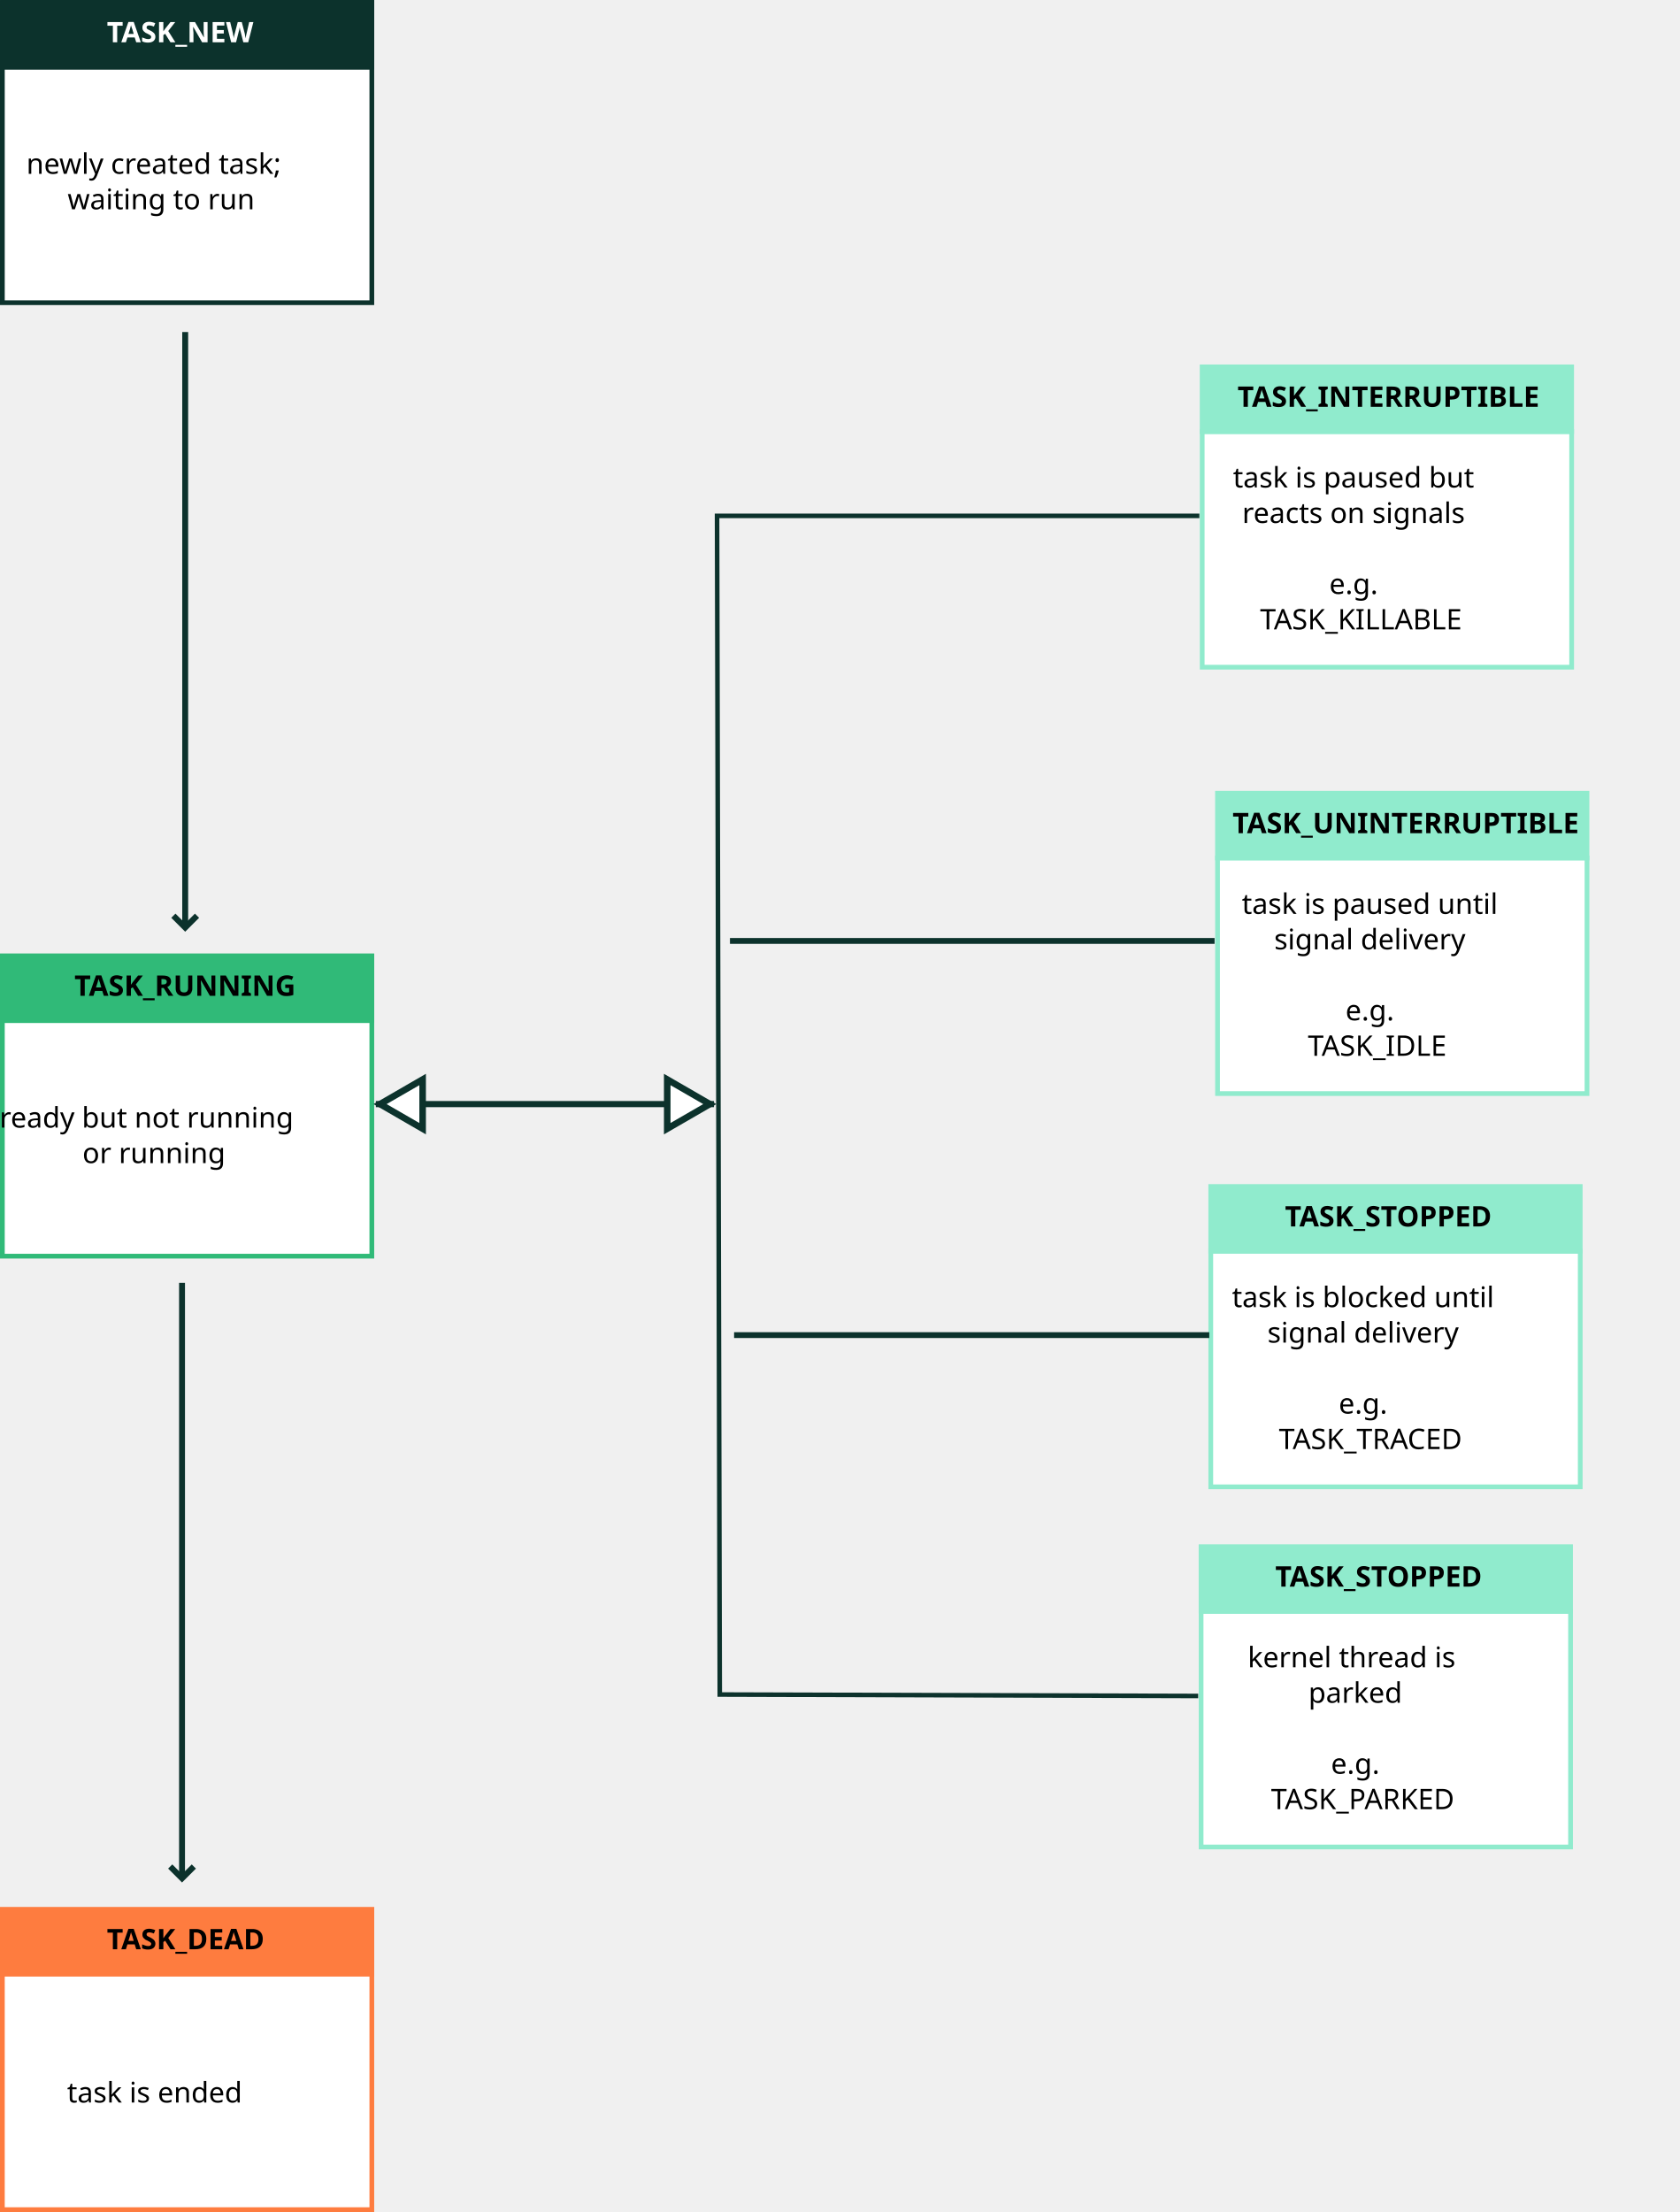
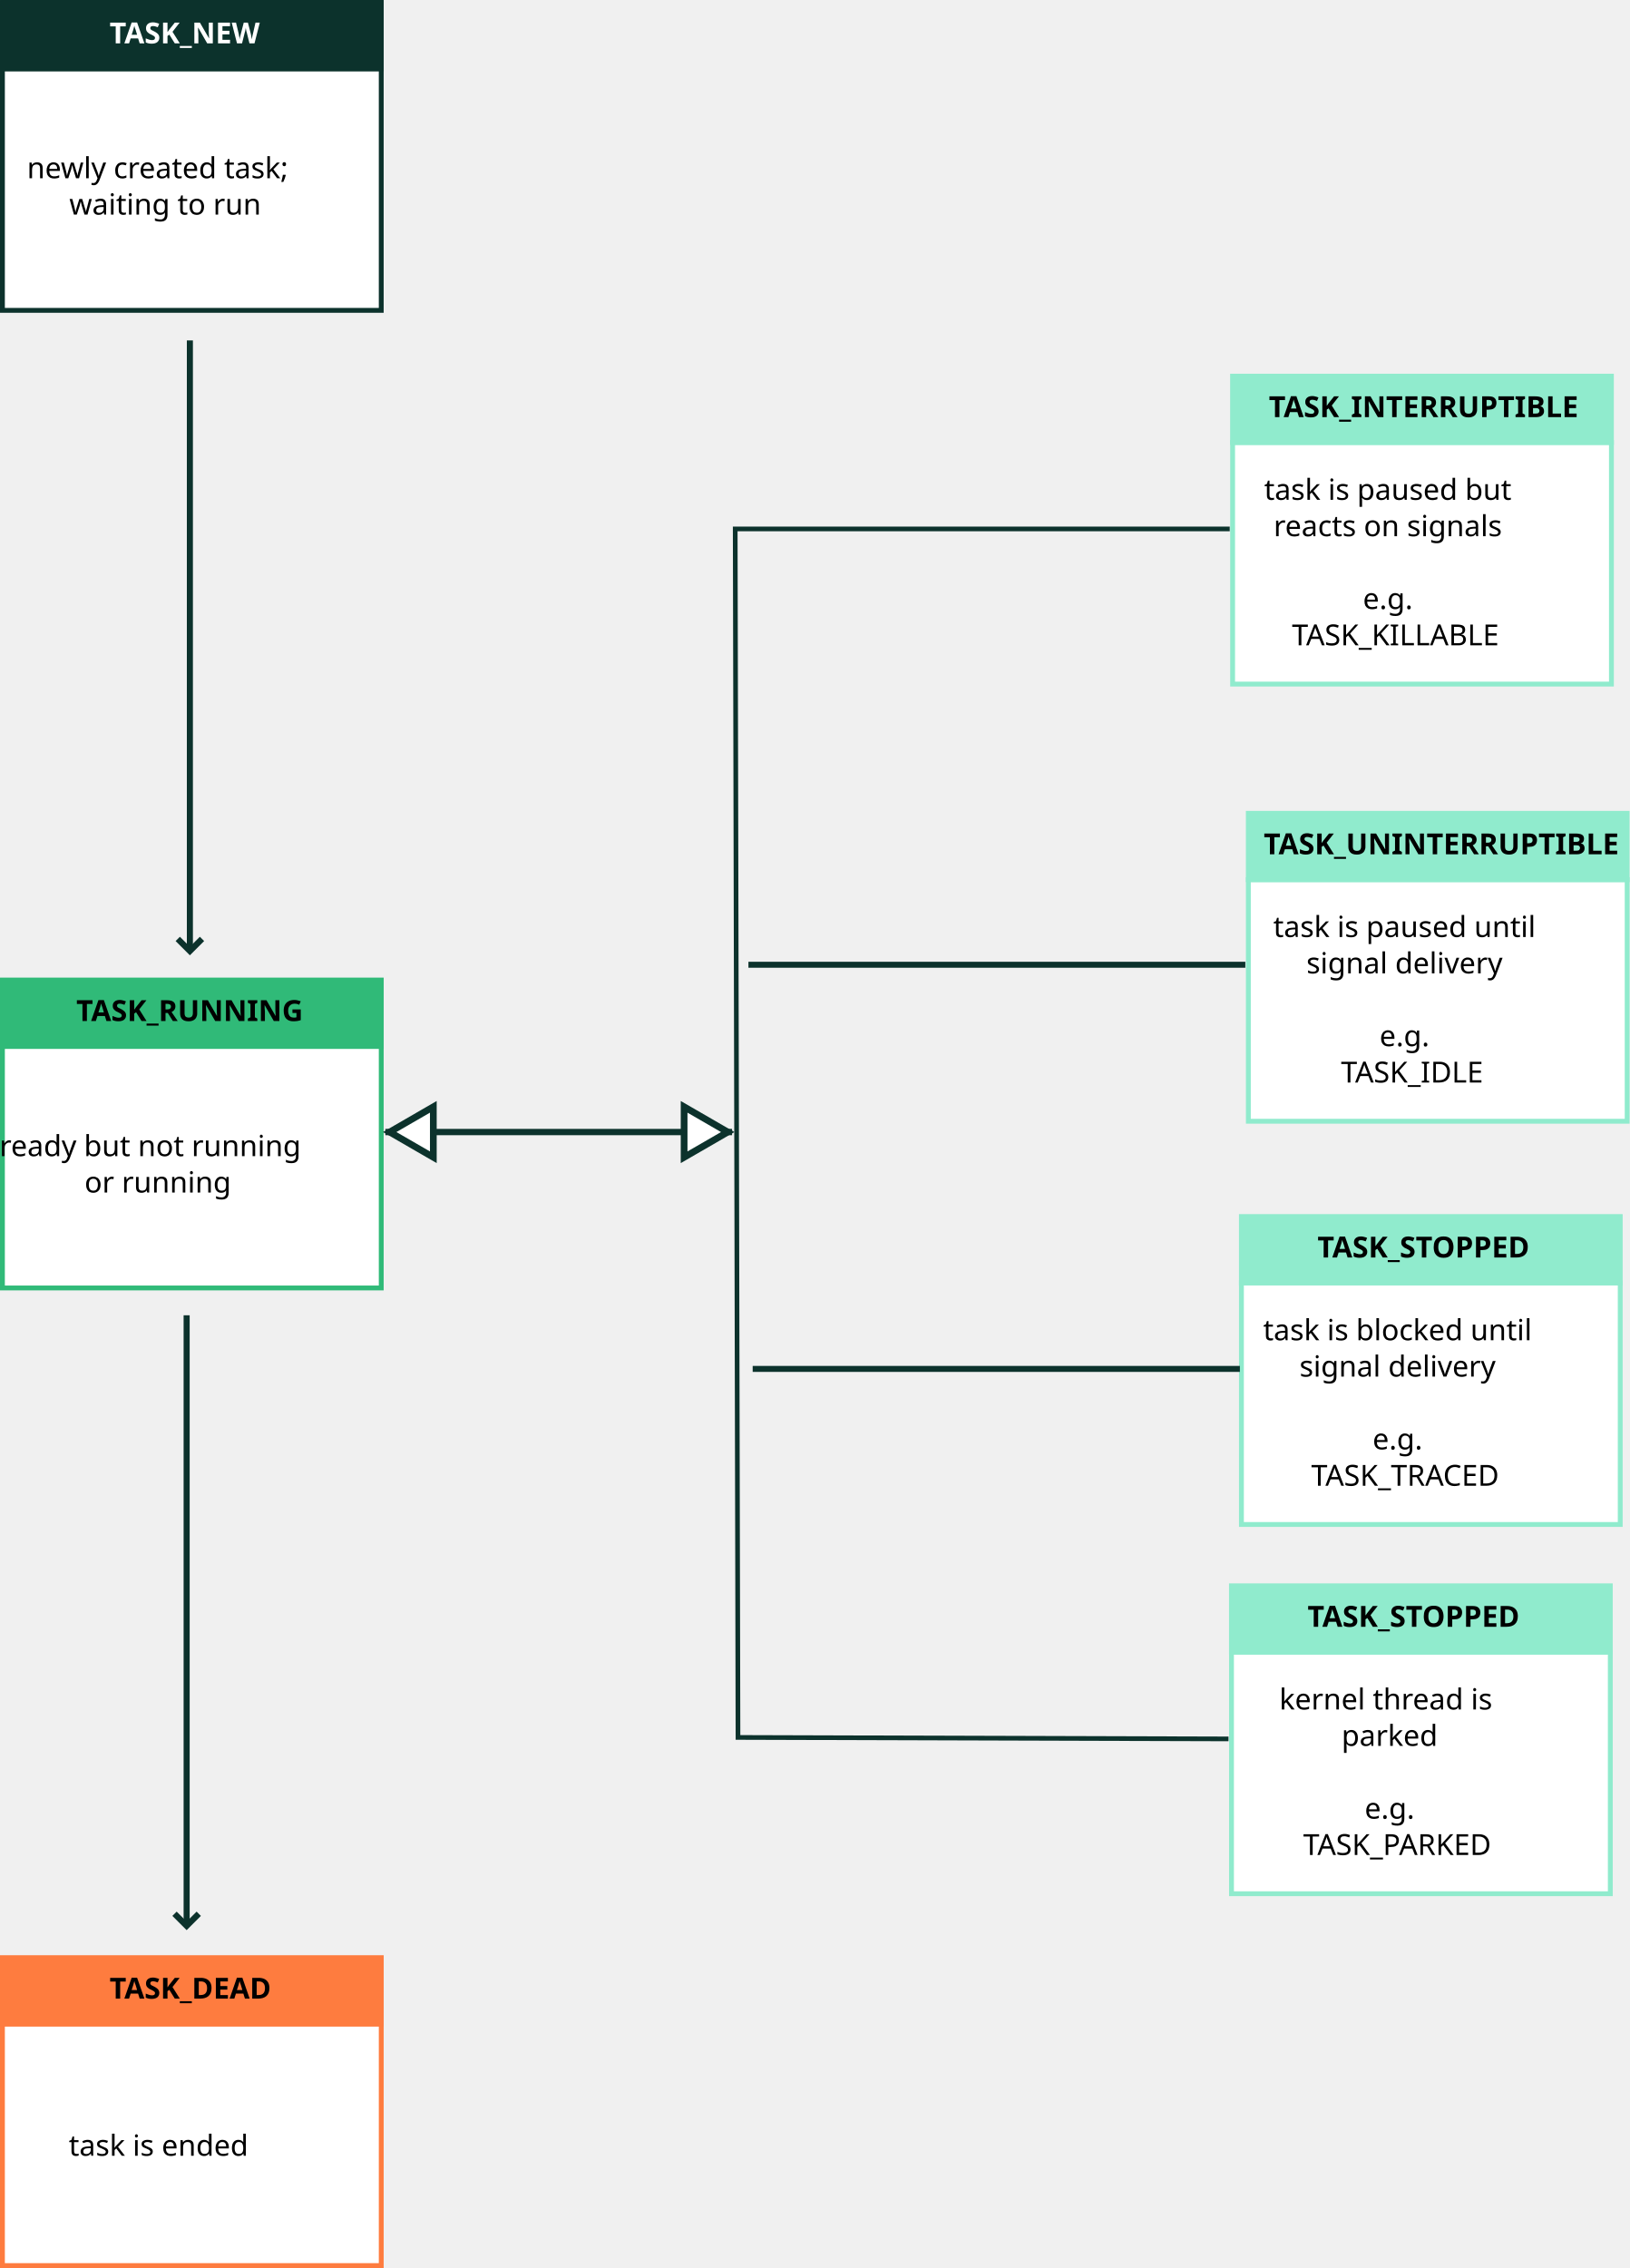
- <svg xmlns="http://www.w3.org/2000/svg" width="709.997" height="935.128" viewBox="0 0 187.853 247.419" version="1.1" id="svg992">
+ <svg xmlns="http://www.w3.org/2000/svg" width="671.997" height="935.128" viewBox="0 0 177.799 247.419" version="1.1" id="svg992">
  <defs id="defs986">
    <marker style="overflow:visible" id="marker2935" refX="0" refY="0" orient="auto">
      <path transform="matrix(0.8,0,0,0.8,-4.8,0)" style="fill:#ffffff;fill-rule:evenodd;stroke:#0c322c;stroke-width:1pt;stroke-opacity:1" d="M 5.77,0 -2.88,5 V -5 Z" id="path2933" />
    </marker>
    <marker style="overflow:visible" id="EmptyTriangleOutL" refX="0" refY="0" orient="auto">
      <path transform="matrix(0.8,0,0,0.8,-4.8,0)" style="fill:#ffffff;fill-rule:evenodd;stroke:#0c322c;stroke-width:1pt;stroke-opacity:1" d="M 5.77,0 -2.88,5 V -5 Z" id="path1268" />
    </marker>
    <marker style="overflow:visible" id="marker2563" refX="0" refY="0" orient="auto">
      <path transform="matrix(-0.8,0,0,-0.8,4.8,0)" style="fill:#ffffff;fill-rule:evenodd;stroke:#0c322c;stroke-width:1pt;stroke-opacity:1" d="M 5.77,0 -2.88,5 V -5 Z" id="path2561" />
    </marker>
    <marker style="overflow:visible" id="EmptyTriangleInL" refX="0" refY="0" orient="auto">
      <path transform="matrix(-0.8,0,0,-0.8,4.8,0)" style="fill:#ffffff;fill-rule:evenodd;stroke:#0c322c;stroke-width:1pt;stroke-opacity:1" d="M 5.77,0 -2.88,5 V -5 Z" id="path1259" />
    </marker>
    <marker style="overflow:visible" id="Arrow2Lstart" refX="0" refY="0" orient="auto">
      <path transform="matrix(1.1,0,0,1.1,1.1,0)" d="M 8.719,4.034 -2.207,0.016 8.719,-4.002 c -1.745,2.372 -1.735,5.617 -6e-7,8.035 z" style="fill:#0c322c;fill-opacity:1;fill-rule:evenodd;stroke:#0c322c;stroke-width:0.625;stroke-linejoin:round;stroke-opacity:1" id="path1126" />
    </marker>
    <marker style="overflow:visible" id="marker1984" refX="0" refY="0" orient="auto">
      <path transform="matrix(0.8,0,0,0.8,10,0)" style="fill:#0c322c;fill-opacity:1;fill-rule:evenodd;stroke:#0c322c;stroke-width:1pt;stroke-opacity:1" d="M 0,0 5,-5 -12.5,0 5,5 Z" id="path1982" />
    </marker>
    <marker style="overflow:visible" id="Arrow1Lstart" refX="0" refY="0" orient="auto">
      <path transform="matrix(0.8,0,0,0.8,10,0)" style="fill:#0c322c;fill-opacity:1;fill-rule:evenodd;stroke:#0c322c;stroke-width:1pt;stroke-opacity:1" d="M 0,0 5,-5 -12.5,0 5,5 Z" id="path1108" />
    </marker>
    <marker style="overflow:visible" id="marker1672" refX="0" refY="0" orient="auto">
      <path transform="matrix(-0.8,0,0,-0.8,-10,0)" style="fill:#0c322c;fill-opacity:1;fill-rule:evenodd;stroke:#0c322c;stroke-width:1pt;stroke-opacity:1" d="M 0,0 5,-5 -12.5,0 5,5 Z" id="path1670" />
    </marker>
    <marker style="overflow:visible" id="marker1524" refX="0" refY="0" orient="auto">
      <path transform="matrix(-0.8,0,0,-0.8,-10,0)" style="fill:#0c322c;fill-opacity:1;fill-rule:evenodd;stroke:#0c322c;stroke-width:1pt;stroke-opacity:1" d="M 0,0 5,-5 -12.5,0 5,5 Z" id="path1522" />
    </marker>
    <marker style="overflow:visible" id="Arrow1Lend" refX="0" refY="0" orient="auto">
      <path transform="matrix(-0.8,0,0,-0.8,-10,0)" style="fill:#0c322c;fill-opacity:1;fill-rule:evenodd;stroke:#0c322c;stroke-width:1pt;stroke-opacity:1" d="M 0,0 5,-5 -12.5,0 5,5 Z" id="path1111" />
    </marker>
    <marker style="overflow:visible" id="DotL" refX="0" refY="0" orient="auto">
      <path transform="matrix(0.8,0,0,0.8,5.92,0.8)" style="fill:#0c322c;fill-opacity:1;fill-rule:evenodd;stroke:#0c322c;stroke-width:1pt;stroke-opacity:1" d="m -2.5,-1 c 0,2.76 -2.24,5 -5,5 -2.76,0 -5,-2.24 -5,-5 0,-2.76 2.24,-5 5,-5 2.76,0 5,2.24 5,5 z" id="path965" />
    </marker>
    <marker markerWidth="7.121" markerHeight="11.414" refX="3.561" refY="5.707" orient="auto" id="marker840">
      <path style="fill:none;stroke:#0c322c;stroke-width:2;stroke-linecap:butt;stroke-linejoin:miter;stroke-miterlimit:4;stroke-dasharray:none;stroke-opacity:1" d="M 0.707,0.707 5.707,5.707 l -5,5" id="path838" />
    </marker>
    <marker markerWidth="3.061" markerHeight="4.707" refX="1.53" refY="2.354" orient="auto" id="marker868">
      <path style="fill:none;stroke:#000000;stroke-width:1px;stroke-linecap:butt;stroke-linejoin:miter;stroke-opacity:1" d="M 2.707,0.354 0.707,2.354 2.707,4.354" id="path851-3" />
    </marker>
    <marker markerWidth="3.061" markerHeight="4.707" refX="1.53" refY="2.354" orient="auto" id="marker883">
      <path style="fill:none;stroke:#000000;stroke-width:1px;stroke-linecap:butt;stroke-linejoin:miter;stroke-opacity:1" d="M 0.354,0.354 2.354,2.354 0.354,4.354" id="path851" />
    </marker>
    <marker markerWidth="3.061" markerHeight="4.707" refX="1.53" refY="2.354" orient="auto" id="marker8684506">
      <path style="fill:#0c322c;stroke:#000000;stroke-width:1px;stroke-linecap:butt;stroke-linejoin:miter;stroke-opacity:1" d="M 2.707,0.354 0.707,2.354 2.707,4.354" id="path1208" />
    </marker>
    <marker markerWidth="3.061" markerHeight="4.707" refX="1.53" refY="2.354" orient="auto" id="marker8839976">
      <path style="fill:#0c322c;stroke:#000000;stroke-width:1px;stroke-linecap:butt;stroke-linejoin:miter;stroke-opacity:1" d="M 0.354,0.354 2.354,2.354 0.354,4.354" id="path1211" />
    </marker>
    <marker markerWidth="3.061" markerHeight="4.707" refX="1.53" refY="2.354" orient="auto" id="marker86845062245">
      <path style="fill:#ffffff;stroke:#000000;stroke-width:1px;stroke-linecap:butt;stroke-linejoin:miter;stroke-opacity:1" d="M 2.707,0.354 0.707,2.354 2.707,4.354" id="path1299" />
    </marker>
    <marker markerWidth="3.061" markerHeight="4.707" refX="1.53" refY="2.354" orient="auto" id="marker88399767239">
      <path style="fill:#ffffff;stroke:#000000;stroke-width:1px;stroke-linecap:butt;stroke-linejoin:miter;stroke-opacity:1" d="M 0.354,0.354 2.354,2.354 0.354,4.354" id="path1302" />
    </marker>
    <marker markerWidth="3.061" markerHeight="4.707" refX="1.53" refY="2.354" orient="auto" id="marker868450622454738">
      <path style="fill:#ffffff;stroke:#0c322c;stroke-width:1px;stroke-linecap:butt;stroke-linejoin:miter;stroke-opacity:1" d="M 2.707,0.354 0.707,2.354 2.707,4.354" id="path1414" />
    </marker>
    <marker markerWidth="3.061" markerHeight="4.707" refX="1.53" refY="2.354" orient="auto" id="marker883997672393450">
      <path style="fill:#ffffff;stroke:#0c322c;stroke-width:1px;stroke-linecap:butt;stroke-linejoin:miter;stroke-opacity:1" d="M 0.354,0.354 2.354,2.354 0.354,4.354" id="path1417" />
    </marker>
    <marker markerWidth="3.061" markerHeight="4.707" refX="1.53" refY="2.354" orient="auto" id="marker8684112">
      <path style="fill:#ffffff;fill-opacity:0;stroke:#0c322c;stroke-width:1px;stroke-linecap:butt;stroke-linejoin:miter;stroke-opacity:1" d="M 2.707,0.354 0.707,2.354 2.707,4.354" id="path2096" />
    </marker>
    <marker markerWidth="3.061" markerHeight="4.707" refX="1.53" refY="2.354" orient="auto" id="marker8834579">
      <path style="fill:#ffffff;fill-opacity:0;stroke:#0c322c;stroke-width:1px;stroke-linecap:butt;stroke-linejoin:miter;stroke-opacity:1" d="M 0.354,0.354 2.354,2.354 0.354,4.354" id="path2099" />
    </marker>
    <marker markerWidth="3.061" markerHeight="4.707" refX="1.53" refY="2.354" orient="auto" id="marker8836481">
      <path style="fill:#ffffff;fill-opacity:0;stroke:#0c322c;stroke-width:1px;stroke-linecap:butt;stroke-linejoin:miter;stroke-opacity:1" d="M 0.354,0.354 2.354,2.354 0.354,4.354" id="path2261" />
    </marker>
    <marker markerWidth="3.061" markerHeight="4.707" refX="1.53" refY="2.354" orient="auto" id="marker8836481-7">
      <path style="fill:#ffffff;fill-opacity:0;stroke:#0c322c;stroke-width:1px;stroke-linecap:butt;stroke-linejoin:miter;stroke-opacity:1" d="M 0.354,0.354 2.354,2.354 0.354,4.354" id="path2261-5" />
    </marker>
    <marker markerWidth="3.061" markerHeight="4.707" refX="1.53" refY="2.354" orient="auto" id="marker8836481-7-7">
      <path style="fill:#ffffff;fill-opacity:0;stroke:#0c322c;stroke-width:1px;stroke-linecap:butt;stroke-linejoin:miter;stroke-opacity:1" d="M 0.354,0.354 2.354,2.354 0.354,4.354" id="path2261-5-6" />
    </marker>
    <marker markerWidth="3.061" markerHeight="4.707" refX="1.53" refY="2.354" orient="auto" id="marker8836481-7-7-5">
      <path style="fill:#ffffff;fill-opacity:0;stroke:#0c322c;stroke-width:1px;stroke-linecap:butt;stroke-linejoin:miter;stroke-opacity:1" d="M 0.354,0.354 2.354,2.354 0.354,4.354" id="path2261-5-6-6" />
    </marker>
    <marker markerWidth="3.061" markerHeight="4.707" refX="1.53" refY="2.354" orient="auto" id="marker8836481-3">
      <path style="fill:#ffffff;fill-opacity:0;stroke:#0c322c;stroke-width:1px;stroke-linecap:butt;stroke-linejoin:miter;stroke-opacity:1" d="M 0.354,0.354 2.354,2.354 0.354,4.354" id="path2261-7" />
    </marker>
    <marker markerWidth="3.061" markerHeight="4.707" refX="1.53" refY="2.354" orient="auto" id="marker8836481-5">
      <path style="fill:#ffffff;fill-opacity:0;stroke:#0c322c;stroke-width:1px;stroke-linecap:butt;stroke-linejoin:miter;stroke-opacity:1" d="M 0.354,0.354 2.354,2.354 0.354,4.354" id="path2261-2" />
    </marker>
    <marker markerWidth="3.061" markerHeight="4.707" refX="1.53" refY="2.354" orient="auto" id="marker8836481-5-4">
      <path style="fill:#ffffff;fill-opacity:0;stroke:#0c322c;stroke-width:1px;stroke-linecap:butt;stroke-linejoin:miter;stroke-opacity:1" d="M 0.354,0.354 2.354,2.354 0.354,4.354" id="path2261-2-7" />
    </marker>
    <marker markerWidth="3.061" markerHeight="4.707" refX="1.53" refY="2.354" orient="auto" id="marker8836481-4">
      <path style="fill:#ffffff;fill-opacity:0;stroke:#0c322c;stroke-width:1px;stroke-linecap:butt;stroke-linejoin:miter;stroke-opacity:1" d="M 0.354,0.354 2.354,2.354 0.354,4.354" id="path2261-3" />
    </marker>
  </defs>
  <g id="layer1" transform="translate(-12.9515,-16.88368)">
    <g id="g1159" transform="translate(0.6832177,-0.2964695)">
      <g id="g1753">
        <rect style="fill:#ffffff;stroke:#0c322c;stroke-width:0.529;stroke-linecap:square;stroke-miterlimit:10;paint-order:fill markers stroke;stop-color:#000000" id="rect1716" width="41.331" height="26.356" x="12.533" y="24.681" />
        <g id="g1746">
          <rect style="fill:#0c322c;stroke:#0c322c;stroke-width:0.539;stroke-linecap:square;stroke-miterlimit:10;paint-order:fill markers stroke;stop-color:#000000" id="rect1716-3" width="41.325" height="7.231" x="12.538" y="17.45" />
          <text xml:space="preserve" style="font-size:3.175px;line-height:1.25;font-family:'Roboto Mono';-inkscape-font-specification:'Roboto Mono';letter-spacing:0px;stroke-width:0.265" x="24.222" y="21.915" id="text1735">
            <tspan id="tspan1733" x="24.222" y="21.915" style="font-style:normal;font-variant:normal;font-weight:600;font-stretch:normal;font-family:Poppins;-inkscape-font-specification:'Poppins Semi-Bold';fill:#ffffff;stroke-width:0.265">TASK_NEW</tspan>
          </text>
        </g>
      </g>
      <text xml:space="preserve" style="font-style:normal;font-variant:normal;font-weight:normal;font-stretch:normal;font-size:3.175px;line-height:1.25;font-family:Poppins;-inkscape-font-specification:Poppins;text-align:center;letter-spacing:0px;text-anchor:middle;stroke-width:0.265" x="33.184" y="36.621" id="text1739">
        <tspan id="tspan1737" x="33.184" y="36.621" style="font-style:normal;font-variant:normal;font-weight:normal;font-stretch:normal;font-family:Poppins;-inkscape-font-specification:Poppins;text-align:center;text-anchor:middle;stroke-width:0.265">newly created task;</tspan>
        <tspan x="33.184" y="40.59" style="font-style:normal;font-variant:normal;font-weight:normal;font-stretch:normal;font-family:Poppins;-inkscape-font-specification:Poppins;text-align:center;text-anchor:middle;stroke-width:0.265" id="tspan1741">waiting to run</tspan>
      </text>
    </g>
    <g id="g1764-6" transform="translate(0.6832177,213.0013)">
      <g id="g1818">
        <g id="g1753-7">
          <rect style="fill:#ffffff;stroke:#fe7c3f;stroke-width:0.529;stroke-linecap:square;stroke-miterlimit:10;paint-order:fill markers stroke;stop-color:#000000" id="rect1716-5" width="41.331" height="26.356" x="12.533" y="24.681" />
          <g id="g1746-3">
            <rect style="fill:#fe7c3f;stroke:#fe7c3f;stroke-width:0.539;stroke-linecap:square;stroke-miterlimit:10;paint-order:fill markers stroke;stop-color:#000000" id="rect1716-3-5" width="41.325" height="7.231" x="12.538" y="17.45" />
            <text xml:space="preserve" style="font-size:3.175px;line-height:1.25;font-family:'Roboto Mono';-inkscape-font-specification:'Roboto Mono';letter-spacing:0px;fill:#000000;stroke-width:0.265" x="24.222" y="21.915" id="text1735-6">
              <tspan id="tspan1733-2" x="24.222" y="21.915" style="font-style:normal;font-variant:normal;font-weight:600;font-stretch:normal;font-family:Poppins;-inkscape-font-specification:'Poppins Semi-Bold';fill:#000000;stroke-width:0.265">TASK_DEAD</tspan>
            </text>
          </g>
        </g>
        <text xml:space="preserve" style="font-style:normal;font-variant:normal;font-weight:normal;font-stretch:normal;font-size:3.175px;line-height:1.25;font-family:Poppins;-inkscape-font-specification:Poppins;text-align:center;letter-spacing:0px;text-anchor:middle;stroke-width:0.265" x="33.279" y="39.053" id="text1739-9">
          <tspan x="33.279" y="39.053" style="font-style:normal;font-variant:normal;font-weight:normal;font-stretch:normal;font-family:Poppins;-inkscape-font-specification:Poppins;text-align:center;text-anchor:middle;stroke-width:0.265" id="tspan1741-2">task is ended</tspan>
        </text>
      </g>
    </g>
    <g id="g1764-7" transform="translate(119.4806,69.91384)">
      <g id="g1875" transform="translate(-118.7974,36.43857)">
        <g id="g1753-0">
          <rect style="fill:#ffffff;stroke:#30ba78;stroke-width:0.529;stroke-linecap:square;stroke-miterlimit:10;paint-order:fill markers stroke;stop-color:#000000" id="rect1716-9" width="41.331" height="26.356" x="12.533" y="24.681" />
          <g id="g1746-36">
            <rect style="fill:#30ba78;stroke:#30ba78;stroke-width:0.539;stroke-linecap:square;stroke-miterlimit:10;paint-order:fill markers stroke;stop-color:#000000" id="rect1716-3-0" width="41.325" height="7.231" x="12.538" y="17.45" />
            <text xml:space="preserve" style="font-size:3.175px;line-height:1.25;font-family:'Roboto Mono';-inkscape-font-specification:'Roboto Mono';letter-spacing:0px;fill:#000000;stroke-width:0.265" x="20.594" y="21.915" id="text1735-62">
              <tspan id="tspan1733-6" x="20.594" y="21.915" style="font-style:normal;font-variant:normal;font-weight:600;font-stretch:normal;font-family:Poppins;-inkscape-font-specification:'Poppins Semi-Bold';fill:#000000;stroke-width:0.265">TASK_RUNNING</tspan>
            </text>
          </g>
        </g>
        <text xml:space="preserve" style="font-style:normal;font-variant:normal;font-weight:normal;font-stretch:normal;font-size:3.175px;line-height:1.25;font-family:Poppins;-inkscape-font-specification:Poppins;text-align:center;letter-spacing:0px;text-anchor:middle;stroke-width:0.265" x="33.198" y="36.654" id="text1739-1">
          <tspan x="33.198" y="36.654" style="font-style:normal;font-variant:normal;font-weight:normal;font-stretch:normal;font-family:Poppins;-inkscape-font-specification:Poppins;text-align:center;text-anchor:middle;stroke-width:0.265" id="tspan1741-7">ready but not running</tspan>
          <tspan x="33.198" y="40.623" style="font-style:normal;font-variant:normal;font-weight:normal;font-stretch:normal;font-family:Poppins;-inkscape-font-specification:Poppins;text-align:center;text-anchor:middle;stroke-width:0.265" id="tspan1864">or running</tspan>
        </text>
      </g>
    </g>
    <path style="fill:none;stroke:#0c322c;stroke-width:0.661;stroke-linecap:square;stroke-linejoin:miter;stroke-miterlimit:4;stroke-dasharray:none;stroke-opacity:1;marker-end:url(#marker8836481-7-7)" d="M 33.669,54.353 V 120.087" id="path2233-3" />
    <path style="fill:none;stroke:#0c322c;stroke-width:0.661;stroke-linecap:square;stroke-linejoin:miter;stroke-miterlimit:4;stroke-dasharray:none;stroke-opacity:1;marker-end:url(#marker8836481-7-7-5)" d="m 33.315,160.701 v 65.734" id="path2233-3-9" />
    <path style="fill:none;stroke:#0c322c;stroke-width:0.688;stroke-linecap:square;stroke-linejoin:miter;stroke-miterlimit:4;stroke-dasharray:none;stroke-opacity:1;marker-start:url(#marker2563);marker-mid:url(#marker2563);marker-end:url(#EmptyTriangleOutL)" d="M 92.481,140.38 H 55.343" id="path2233-0" />
    <g id="g1148" transform="translate(-6.868873,37.33948)">
      <g id="g1753-3" transform="translate(141.7693,3.133745)">
        <rect style="fill:#ffffff;stroke:#90ebcd;stroke-width:0.529;stroke-linecap:square;stroke-miterlimit:10;stroke-dasharray:none;paint-order:fill markers stroke;stop-color:#000000" id="rect1716-6" width="41.331" height="26.356" x="12.538" y="24.681" />
        <g id="g1746-7">
          <g id="g915" transform="translate(-1.705148)">
            <rect style="fill:#90ebcd;stroke:#90ebcd;stroke-width:0.539;stroke-linecap:square;stroke-miterlimit:10;paint-order:fill markers stroke;stop-color:#000000" id="rect1716-3-53" width="41.325" height="7.231" x="14.243" y="17.45" />
            <text xml:space="preserve" style="font-size:3.175px;line-height:1.25;font-family:'Roboto Mono';-inkscape-font-specification:'Roboto Mono';letter-spacing:0px;fill:#000000;stroke-width:0.265" x="18.194" y="21.915" id="text1735-5">
              <tspan id="tspan1733-62" x="18.194" y="21.915" style="font-style:normal;font-variant:normal;font-weight:600;font-stretch:normal;font-family:Poppins;-inkscape-font-specification:'Poppins Semi-Bold';fill:#000000;stroke-width:0.265">TASK_INTERRUPTIBLE</tspan>
            </text>
          </g>
        </g>
      </g>
      <text xml:space="preserve" style="font-style:normal;font-variant:normal;font-weight:normal;font-stretch:normal;font-size:3.175px;line-height:1.25;font-family:Poppins;-inkscape-font-specification:Poppins;text-align:center;letter-spacing:0px;text-anchor:middle;stroke-width:0.265" x="174.958" y="34.07" id="text1739-91">
        <tspan x="174.958" y="34.07" style="font-style:normal;font-variant:normal;font-weight:normal;font-stretch:normal;font-family:Poppins;-inkscape-font-specification:Poppins;text-align:center;text-anchor:middle;stroke-width:0.265" id="tspan1741-70">task is paused but</tspan>
        <tspan x="174.958" y="38.038" style="font-style:normal;font-variant:normal;font-weight:normal;font-stretch:normal;font-family:Poppins;-inkscape-font-specification:Poppins;text-align:center;text-anchor:middle;stroke-width:0.265" id="tspan904">reacts on signals</tspan>
        <tspan x="174.958" y="42.007" style="font-style:normal;font-variant:normal;font-weight:normal;font-stretch:normal;font-family:Poppins;-inkscape-font-specification:Poppins;text-align:center;text-anchor:middle;stroke-width:0.265" id="tspan906" />
        <tspan x="174.958" y="45.976" style="font-style:normal;font-variant:normal;font-weight:normal;font-stretch:normal;font-family:Poppins;-inkscape-font-specification:Poppins;text-align:center;text-anchor:middle;stroke-width:0.265" id="tspan908">e.g.</tspan>
        <tspan x="174.958" y="49.945" style="font-style:normal;font-variant:normal;font-weight:normal;font-stretch:normal;font-family:Poppins;-inkscape-font-specification:Poppins;text-align:center;text-anchor:middle;stroke-width:0.265" id="tspan910">TASK_KILLABLE</tspan>
      </text>
    </g>
    <g id="g993" transform="translate(-4.551563,39.74724)">
      <g id="g1753-3-9" transform="translate(141.1692,48.4179)">
        <rect style="fill:#ffffff;stroke:#90ebcd;stroke-width:0.529;stroke-linecap:square;stroke-miterlimit:10;stroke-dasharray:none;paint-order:fill markers stroke;stop-color:#000000" id="rect1716-6-3" width="41.331" height="26.356" x="12.538" y="24.681" />
        <g id="g1746-7-6">
          <g id="g915-0" transform="translate(-1.705148)">
            <rect style="fill:#90ebcd;stroke:#90ebcd;stroke-width:0.539;stroke-linecap:square;stroke-miterlimit:10;paint-order:fill markers stroke;stop-color:#000000" id="rect1716-3-53-6" width="41.325" height="7.231" x="14.243" y="17.45" />
            <text xml:space="preserve" style="font-size:3.175px;line-height:1.25;font-family:'Roboto Mono';-inkscape-font-specification:'Roboto Mono';letter-spacing:0px;fill:#000000;stroke-width:0.265" x="15.921" y="21.915" id="text1735-5-2">
              <tspan id="tspan1733-62-6" x="15.921" y="21.915" style="font-style:normal;font-variant:normal;font-weight:600;font-stretch:normal;font-family:Poppins;-inkscape-font-specification:'Poppins Semi-Bold';fill:#000000;stroke-width:0.265">TASK_UNINTERRUPTIBLE</tspan>
            </text>
          </g>
        </g>
      </g>
      <text xml:space="preserve" style="font-style:normal;font-variant:normal;font-weight:normal;font-stretch:normal;font-size:3.175px;line-height:1.25;font-family:Poppins;-inkscape-font-specification:Poppins;text-align:center;letter-spacing:0px;text-anchor:middle;stroke-width:0.265" x="174.455" y="79.354" id="text1739-91-1">
        <tspan x="174.455" y="79.354" style="font-style:normal;font-variant:normal;font-weight:normal;font-stretch:normal;font-family:Poppins;-inkscape-font-specification:Poppins;text-align:center;text-anchor:middle;stroke-width:0.265" id="tspan1741-70-8">task is paused until</tspan>
        <tspan x="174.455" y="83.323" style="font-style:normal;font-variant:normal;font-weight:normal;font-stretch:normal;font-family:Poppins;-inkscape-font-specification:Poppins;text-align:center;text-anchor:middle;stroke-width:0.265" id="tspan904-7">signal delivery</tspan>
        <tspan x="174.455" y="87.291" style="font-style:normal;font-variant:normal;font-weight:normal;font-stretch:normal;font-family:Poppins;-inkscape-font-specification:Poppins;text-align:center;text-anchor:middle;stroke-width:0.265" id="tspan906-9" />
        <tspan x="174.455" y="91.26" style="font-style:normal;font-variant:normal;font-weight:normal;font-stretch:normal;font-family:Poppins;-inkscape-font-specification:Poppins;text-align:center;text-anchor:middle;stroke-width:0.265" id="tspan908-2">e.g.</tspan>
        <tspan x="174.455" y="95.229" style="font-style:normal;font-variant:normal;font-weight:normal;font-stretch:normal;font-family:Poppins;-inkscape-font-specification:Poppins;text-align:center;text-anchor:middle;stroke-width:0.265" id="tspan910-0">TASK_IDLE</tspan>
      </text>
    </g>
    <g id="g1201" transform="translate(-8.087925,40.17035)">
      <g id="g1753-3-9-3" transform="translate(143.9499,91.98254)">
        <rect style="fill:#ffffff;stroke:#90ebcd;stroke-width:0.529;stroke-linecap:square;stroke-miterlimit:10;stroke-dasharray:none;paint-order:fill markers stroke;stop-color:#000000" id="rect1716-6-3-6" width="41.331" height="26.356" x="12.538" y="24.681" />
        <g id="g1746-7-6-1">
          <g id="g915-0-2" transform="translate(-1.705148)">
            <rect style="fill:#90ebcd;stroke:#90ebcd;stroke-width:0.539;stroke-linecap:square;stroke-miterlimit:10;paint-order:fill markers stroke;stop-color:#000000" id="rect1716-3-53-6-9" width="41.325" height="7.231" x="14.243" y="17.45" />
            <text xml:space="preserve" style="font-size:3.175px;line-height:1.25;font-family:'Roboto Mono';-inkscape-font-specification:'Roboto Mono';letter-spacing:0px;fill:#000000;stroke-width:0.265" x="22.544" y="21.915" id="text1735-5-2-3">
              <tspan id="tspan1733-62-6-1" x="22.544" y="21.915" style="font-style:normal;font-variant:normal;font-weight:600;font-stretch:normal;font-family:Poppins;-inkscape-font-specification:'Poppins Semi-Bold';fill:#000000;stroke-width:0.265">TASK_STOPPED</tspan>
            </text>
          </g>
        </g>
      </g>
      <text xml:space="preserve" style="font-style:normal;font-variant:normal;font-weight:normal;font-stretch:normal;font-size:3.175px;line-height:1.25;font-family:Poppins;-inkscape-font-specification:Poppins;text-align:center;letter-spacing:0px;text-anchor:middle;stroke-width:0.265" x="177.236" y="122.919" id="text1739-91-1-9">
        <tspan x="177.236" y="122.919" style="font-style:normal;font-variant:normal;font-weight:normal;font-stretch:normal;font-family:Poppins;-inkscape-font-specification:Poppins;text-align:center;text-anchor:middle;stroke-width:0.265" id="tspan1741-70-8-4">task is blocked until</tspan>
        <tspan x="177.236" y="126.887" style="font-style:normal;font-variant:normal;font-weight:normal;font-stretch:normal;font-family:Poppins;-inkscape-font-specification:Poppins;text-align:center;text-anchor:middle;stroke-width:0.265" id="tspan904-7-7">signal delivery</tspan>
        <tspan x="177.236" y="130.856" style="font-style:normal;font-variant:normal;font-weight:normal;font-stretch:normal;font-family:Poppins;-inkscape-font-specification:Poppins;text-align:center;text-anchor:middle;stroke-width:0.265" id="tspan906-9-8" />
        <tspan x="177.236" y="134.825" style="font-style:normal;font-variant:normal;font-weight:normal;font-stretch:normal;font-family:Poppins;-inkscape-font-specification:Poppins;text-align:center;text-anchor:middle;stroke-width:0.265" id="tspan908-2-4">e.g.</tspan>
        <tspan x="177.236" y="138.794" style="font-style:normal;font-variant:normal;font-weight:normal;font-stretch:normal;font-family:Poppins;-inkscape-font-specification:Poppins;text-align:center;text-anchor:middle;stroke-width:0.265" id="tspan910-0-5">TASK_TRACED</tspan>
      </text>
    </g>
    <g id="g1133" transform="translate(-9.701078,73.43589)">
      <g id="g1753-3-9-3-0" transform="translate(144.4795,99.00055)">
        <rect style="fill:#ffffff;stroke:#90ebcd;stroke-width:0.529;stroke-linecap:square;stroke-miterlimit:10;stroke-dasharray:none;paint-order:fill markers stroke;stop-color:#000000" id="rect1716-6-3-6-3" width="41.331" height="26.356" x="12.538" y="24.681" />
        <g id="g1746-7-6-1-6">
          <g id="g915-0-2-1" transform="translate(-1.705148)">
            <rect style="fill:#90ebcd;stroke:#90ebcd;stroke-width:0.539;stroke-linecap:square;stroke-miterlimit:10;paint-order:fill markers stroke;stop-color:#000000" id="rect1716-3-53-6-9-0" width="41.325" height="7.231" x="14.243" y="17.45" />
            <text xml:space="preserve" style="font-size:3.175px;line-height:1.25;font-family:'Roboto Mono';-inkscape-font-specification:'Roboto Mono';letter-spacing:0px;fill:#000000;stroke-width:0.265" x="22.544" y="21.915" id="text1735-5-2-3-6">
              <tspan id="tspan1733-62-6-1-3" x="22.544" y="21.915" style="font-style:normal;font-variant:normal;font-weight:600;font-stretch:normal;font-family:Poppins;-inkscape-font-specification:'Poppins Semi-Bold';fill:#000000;stroke-width:0.265">TASK_STOPPED</tspan>
            </text>
          </g>
        </g>
      </g>
      <text xml:space="preserve" style="font-style:normal;font-variant:normal;font-weight:normal;font-stretch:normal;font-size:3.175px;line-height:1.25;font-family:Poppins;-inkscape-font-specification:Poppins;text-align:center;letter-spacing:0px;text-anchor:middle;stroke-width:0.265" x="177.984" y="129.937" id="text1739-91-1-9-2">
        <tspan x="177.984" y="129.937" style="font-style:normal;font-variant:normal;font-weight:normal;font-stretch:normal;font-family:Poppins;-inkscape-font-specification:Poppins;text-align:center;text-anchor:middle;stroke-width:0.265" id="tspan904-7-7-6">kernel thread is </tspan>
        <tspan x="177.984" y="133.905" style="font-style:normal;font-variant:normal;font-weight:normal;font-stretch:normal;font-family:Poppins;-inkscape-font-specification:Poppins;text-align:center;text-anchor:middle;stroke-width:0.265" id="tspan1118">parked</tspan>
        <tspan x="177.984" y="137.874" style="font-style:normal;font-variant:normal;font-weight:normal;font-stretch:normal;font-family:Poppins;-inkscape-font-specification:Poppins;text-align:center;text-anchor:middle;stroke-width:0.265" id="tspan906-9-8-1" />
        <tspan x="177.984" y="141.843" style="font-style:normal;font-variant:normal;font-weight:normal;font-stretch:normal;font-family:Poppins;-inkscape-font-specification:Poppins;text-align:center;text-anchor:middle;stroke-width:0.265" id="tspan908-2-4-5">e.g.</tspan>
        <tspan x="177.984" y="145.812" style="font-style:normal;font-variant:normal;font-weight:normal;font-stretch:normal;font-family:Poppins;-inkscape-font-specification:Poppins;text-align:center;text-anchor:middle;stroke-width:0.265" id="tspan910-0-5-5">TASK_PARKED</tspan>
      </text>
    </g>
    <path style="fill:none;stroke:#0c322c;stroke-width:0.652px;stroke-linecap:square;stroke-linejoin:miter;stroke-opacity:1" d="M 95.4,166.22 H 147.905" id="path2233-4" />
    <path style="fill:none;stroke:#0c322c;stroke-width:0.652px;stroke-linecap:square;stroke-linejoin:miter;stroke-opacity:1" d="m 94.937,122.13 h 53.563" id="path2233-5" />
    <path style="fill:none;stroke:#0c322c;stroke-width:0.51;stroke-linecap:butt;stroke-linejoin:miter;stroke-miterlimit:4;stroke-dasharray:none;stroke-opacity:1" d="M 146.99,206.583 93.471,206.423 93.168,74.587 H 147.123" id="path2514" />
  </g>
</svg>
